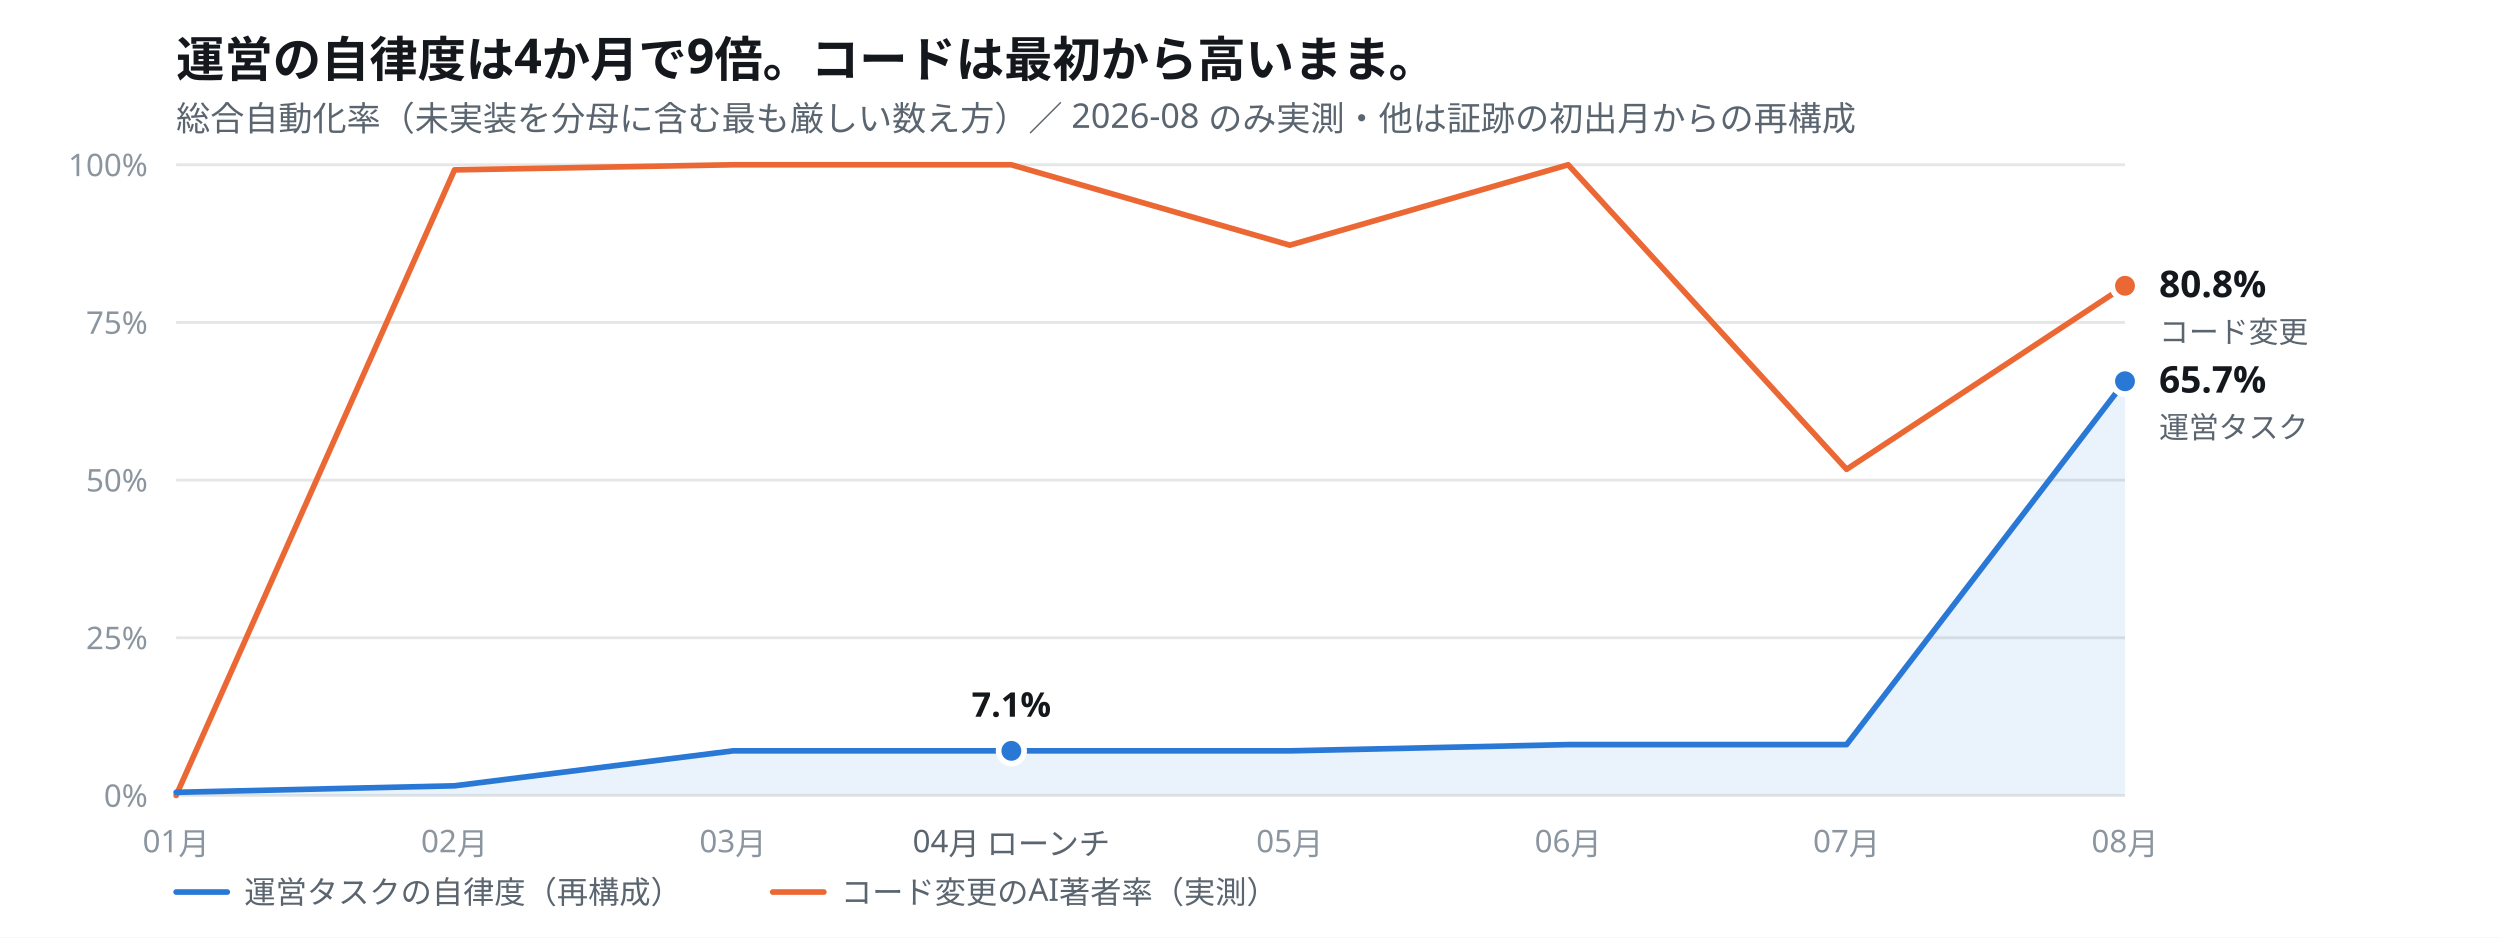
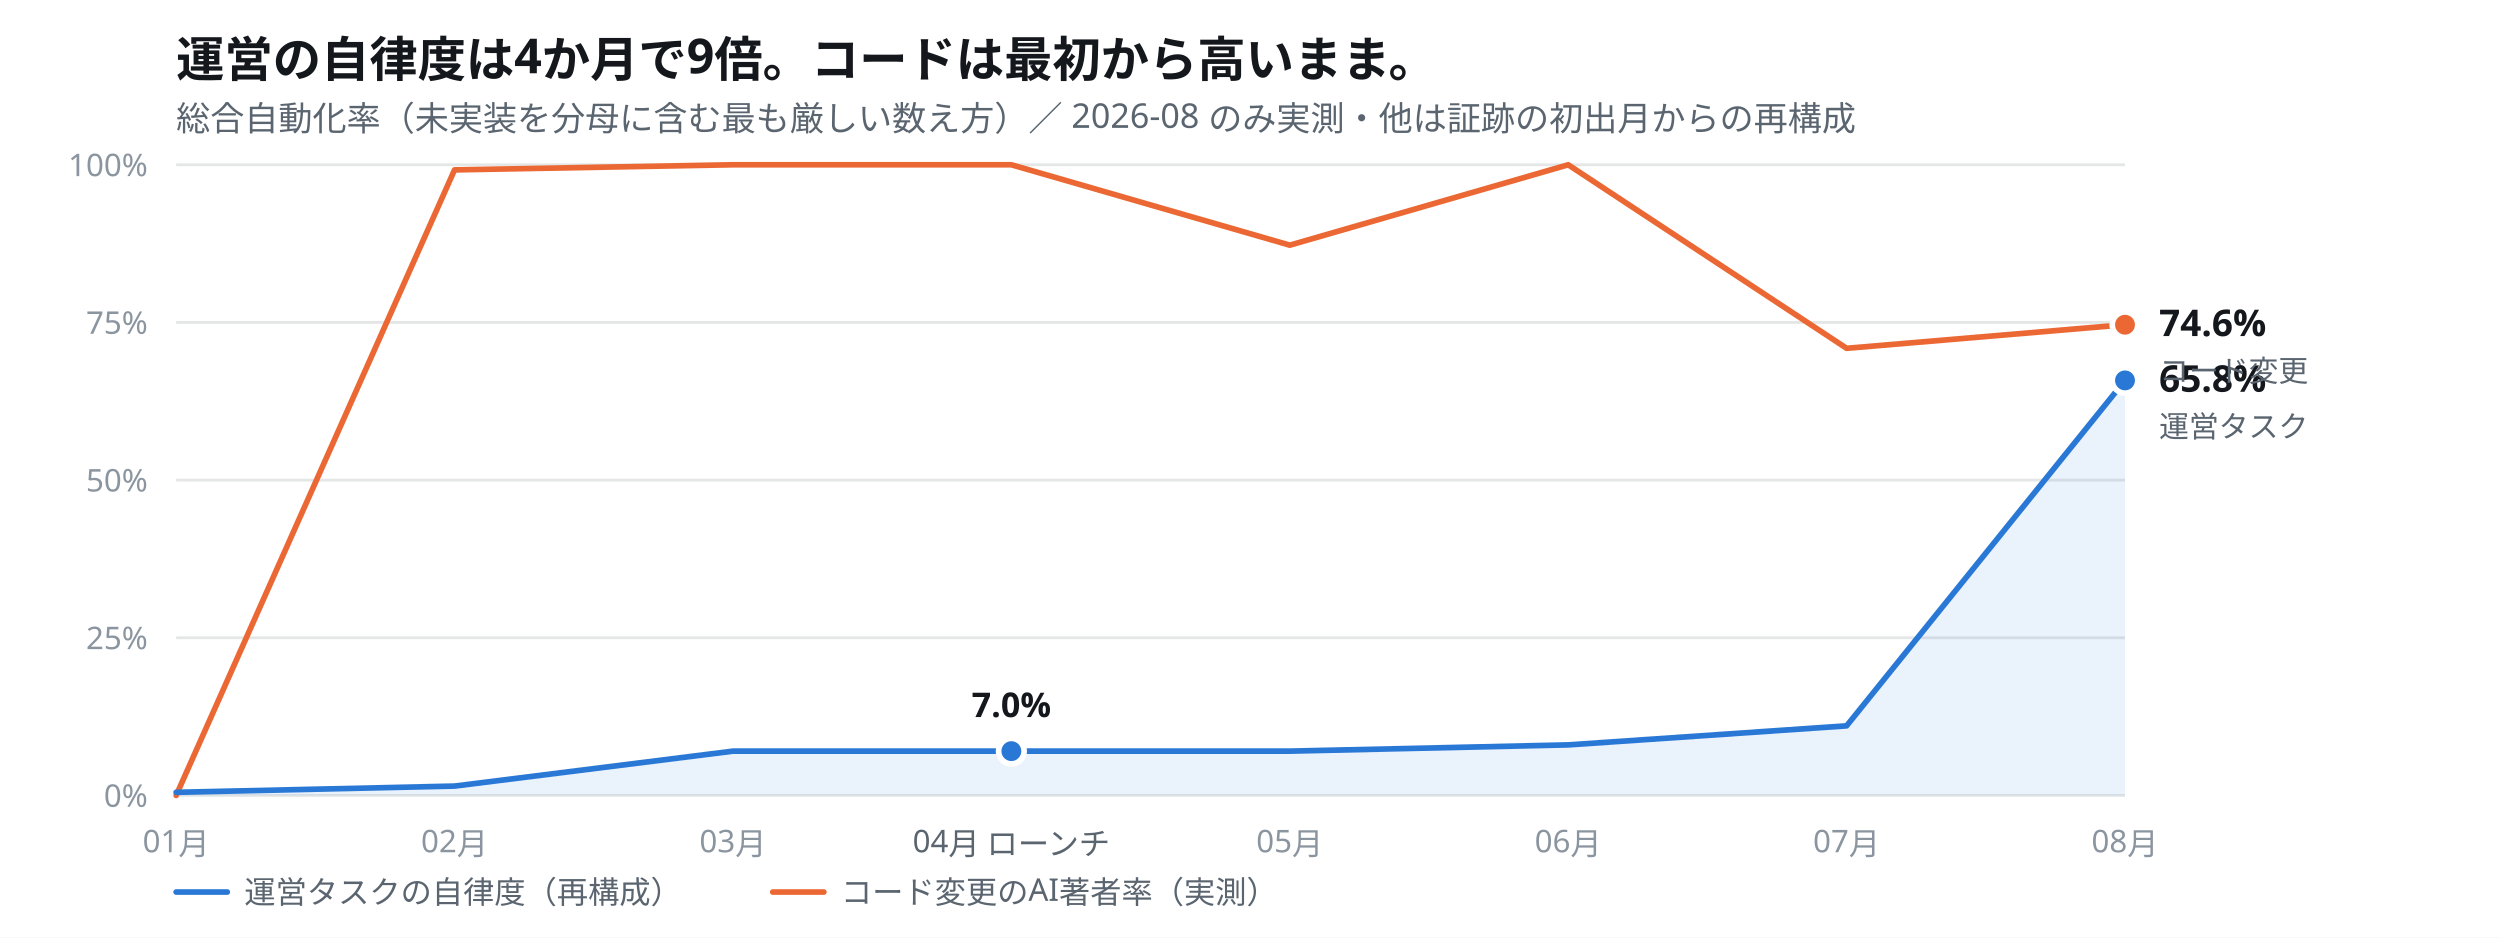
<svg xmlns="http://www.w3.org/2000/svg" viewBox="0 0 880 330" width="880" height="330" font-family="'Zen Kaku Gothic New','Hiragino Sans','Noto Sans JP',sans-serif" role="img" aria-label="運営タスクの自律度とコード変更のAI比率の月次推移">
  <rect width="880" height="330" fill="#ffffff" />
  <text x="62" y="27" fill="#14181d" font-size="17" font-weight="700">運営の自律度は4か月で9倍。コードは最初から高いまま。</text>
  <text x="62" y="46" fill="#5a6570" font-size="12">総合自動化率（未実装を分母に含む最も厳しい数え方）／ 2026-08 のみ実測・他は証跡の初出月からの再構成</text>
  <line x1="62" y1="280.0" x2="748" y2="280.0" stroke="#e5e7e6" stroke-width="1" />
  <text x="52" y="284.0" fill="#8b959f" font-size="11" text-anchor="end" font-variant-numeric="tabular-nums">0%</text>
  <line x1="62" y1="224.5" x2="748" y2="224.5" stroke="#e5e7e6" stroke-width="1" />
  <text x="52" y="228.5" fill="#8b959f" font-size="11" text-anchor="end" font-variant-numeric="tabular-nums">25%</text>
  <line x1="62" y1="169.0" x2="748" y2="169.0" stroke="#e5e7e6" stroke-width="1" />
  <text x="52" y="173.0" fill="#8b959f" font-size="11" text-anchor="end" font-variant-numeric="tabular-nums">50%</text>
  <line x1="62" y1="113.5" x2="748" y2="113.5" stroke="#e5e7e6" stroke-width="1" />
  <text x="52" y="117.5" fill="#8b959f" font-size="11" text-anchor="end" font-variant-numeric="tabular-nums">75%</text>
  <line x1="62" y1="58.0" x2="748" y2="58.0" stroke="#e5e7e6" stroke-width="1" />
  <text x="52" y="62.0" fill="#8b959f" font-size="11" text-anchor="end" font-variant-numeric="tabular-nums">100%</text>
  <text x="62.0" y="300" fill="#8b959f" font-size="11" text-anchor="middle">01月</text>
  <text x="160.0" y="300" fill="#8b959f" font-size="11" text-anchor="middle">02月</text>
  <text x="258.0" y="300" fill="#8b959f" font-size="11" text-anchor="middle">03月</text>
  <text x="356.0" y="300" fill="#5a6570" font-size="11" text-anchor="middle">04月 ローンチ</text>
  <text x="454.0" y="300" fill="#8b959f" font-size="11" text-anchor="middle">05月</text>
  <text x="552.0" y="300" fill="#8b959f" font-size="11" text-anchor="middle">06月</text>
  <text x="650.0" y="300" fill="#8b959f" font-size="11" text-anchor="middle">07月</text>
  <text x="748.0" y="300" fill="#8b959f" font-size="11" text-anchor="middle">08月</text>
-   <polygon points="62,280 62.0,278.9 160.0,276.6 258.0,264.3 356.0,264.3 454.0,264.3 552.0,262.1 650.0,262.1 748.0,134.2 748,280" fill="#2a78d6" fill-opacity="0.1" />
-   <polyline points="62.0,280.0 160.0,59.8 258.0,58.0 356.0,58.0 454.0,86.3 552.0,58.0 650.0,165.2 748.0,100.6" fill="none" stroke="#eb6834" stroke-width="2" stroke-linejoin="round" stroke-linecap="round" />
-   <polyline points="62.0,278.9 160.0,276.6 258.0,264.3 356.0,264.3 454.0,264.3 552.0,262.1 650.0,262.1 748.0,134.2" fill="none" stroke="#2a78d6" stroke-width="2" stroke-linejoin="round" stroke-linecap="round" />
-   <circle cx="748.0" cy="134.2" r="4.5" fill="#2a78d6" stroke="#ffffff" stroke-width="2" />
-   <circle cx="748.0" cy="100.6" r="4.5" fill="#eb6834" stroke="#ffffff" stroke-width="2" />
-   <circle cx="356.0" cy="264.3" r="4.5" fill="#2a78d6" stroke="#ffffff" stroke-width="2" />
-   <text x="760" y="138.2" fill="#14181d" font-size="13" font-weight="700" font-variant-numeric="tabular-nums">65.7%</text>
-   <text x="760" y="154.2" fill="#5a6570" font-size="10.5">運営タスク</text>
-   <text x="760" y="104.6" fill="#14181d" font-size="13" font-weight="700" font-variant-numeric="tabular-nums">80.8%</text>
-   <text x="760" y="120.6" fill="#5a6570" font-size="10.5">コード変更</text>
-   <text x="356.0" y="252.3" fill="#14181d" font-size="12" font-weight="700" text-anchor="middle" font-variant-numeric="tabular-nums">7.1%</text>
+   <polygon points="62,280 62.0,278.9 160.0,276.7 258.0,264.4 356.0,264.4 454.0,264.4 552.0,262.2 650.0,255.5 748.0,133.9 748,280" fill="#2a78d6" fill-opacity="0.1" />
+   <polyline points="62.0,280.0 160.0,59.8 258.0,58.0 356.0,58.0 454.0,86.3 552.0,58.0 650.0,122.6 748.0,114.3" fill="none" stroke="#eb6834" stroke-width="2" stroke-linejoin="round" stroke-linecap="round" />
+   <polyline points="62.0,278.9 160.0,276.7 258.0,264.4 356.0,264.4 454.0,264.4 552.0,262.2 650.0,255.5 748.0,133.9" fill="none" stroke="#2a78d6" stroke-width="2" stroke-linejoin="round" stroke-linecap="round" />
+   <circle cx="748.0" cy="133.9" r="4.5" fill="#2a78d6" stroke="#ffffff" stroke-width="2" />
+   <circle cx="748.0" cy="114.3" r="4.5" fill="#eb6834" stroke="#ffffff" stroke-width="2" />
+   <circle cx="356.0" cy="264.4" r="4.5" fill="#2a78d6" stroke="#ffffff" stroke-width="2" />
+   <text x="760" y="137.9" fill="#14181d" font-size="13" font-weight="700" font-variant-numeric="tabular-nums">65.8%</text>
+   <text x="760" y="153.9" fill="#5a6570" font-size="10.5">運営タスク</text>
+   <text x="760" y="118.3" fill="#14181d" font-size="13" font-weight="700" font-variant-numeric="tabular-nums">74.6%</text>
+   <text x="760" y="134.3" fill="#5a6570" font-size="10.5">コード変更</text>
+   <text x="356.0" y="252.4" fill="#14181d" font-size="12" font-weight="700" text-anchor="middle" font-variant-numeric="tabular-nums">7.0%</text>
  <line x1="62" y1="314" x2="80" y2="314" stroke="#2a78d6" stroke-width="2" stroke-linecap="round" />
  <text x="86" y="318" fill="#5a6570" font-size="11">運営タスクの自律度（再構成）</text>
  <line x1="272" y1="314" x2="290" y2="314" stroke="#eb6834" stroke-width="2" stroke-linecap="round" />
  <text x="296" y="318" fill="#5a6570" font-size="11">コード変更のAI著者率（実測）</text>
</svg>
